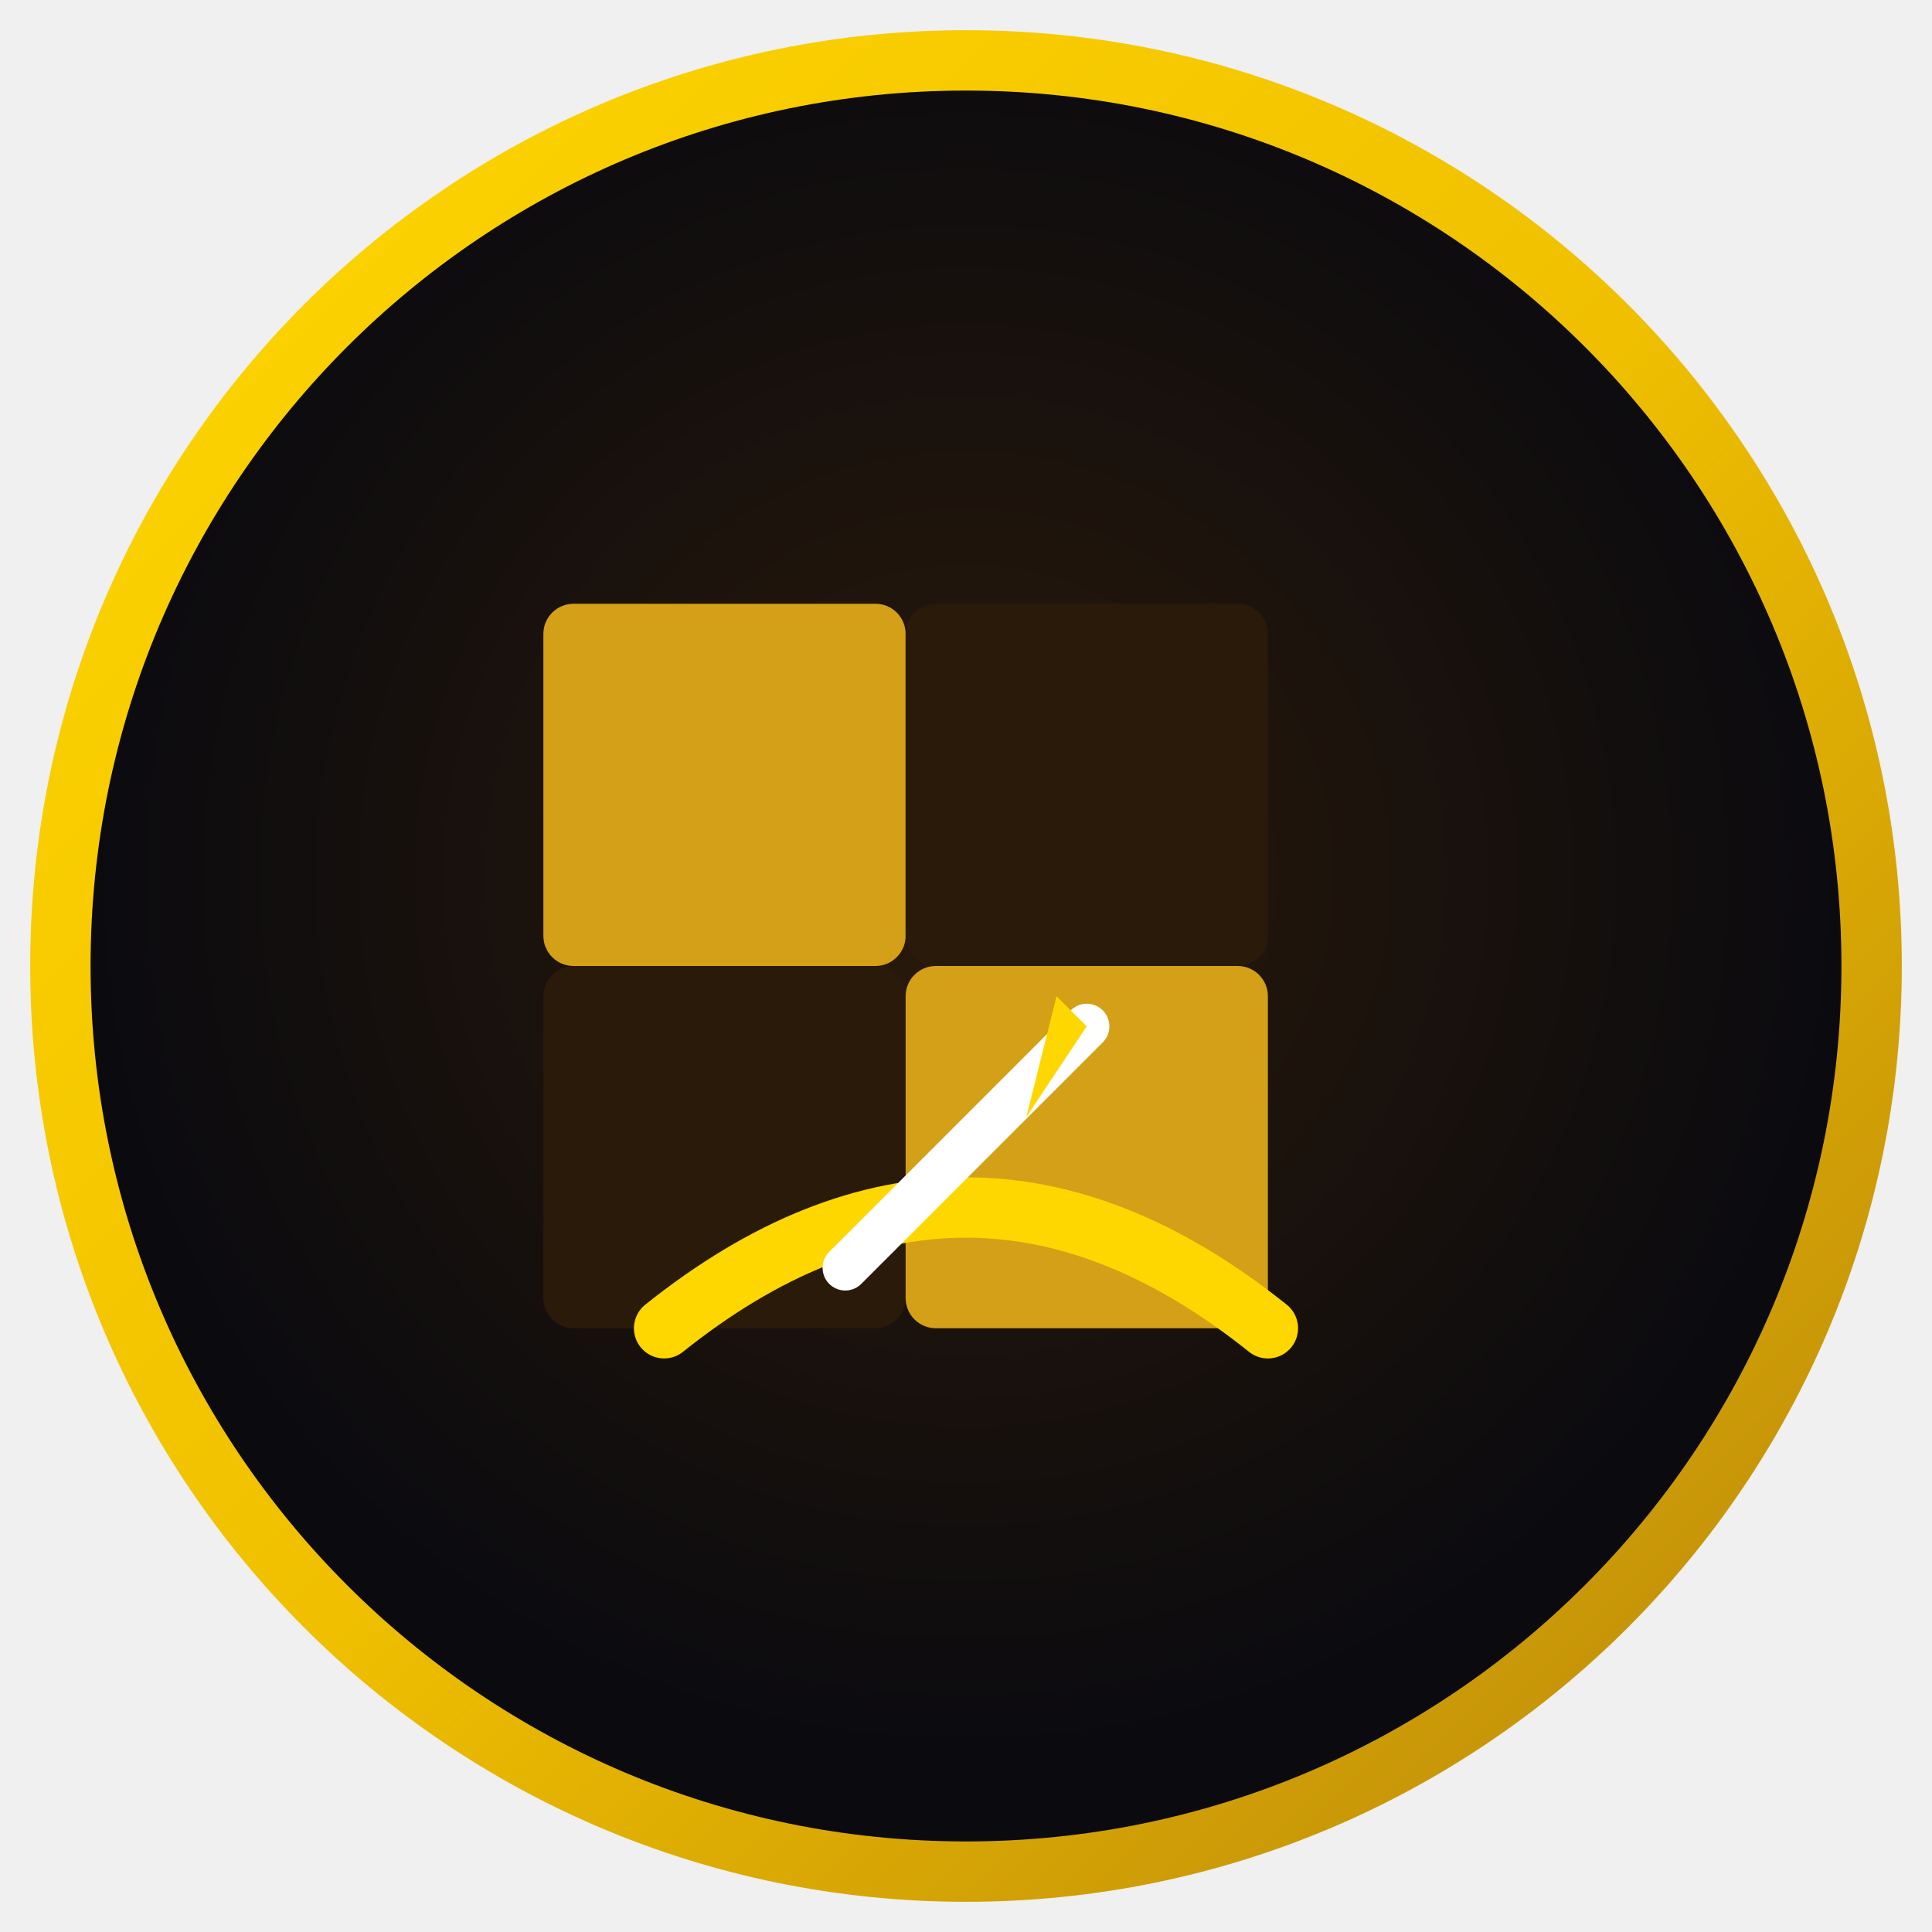
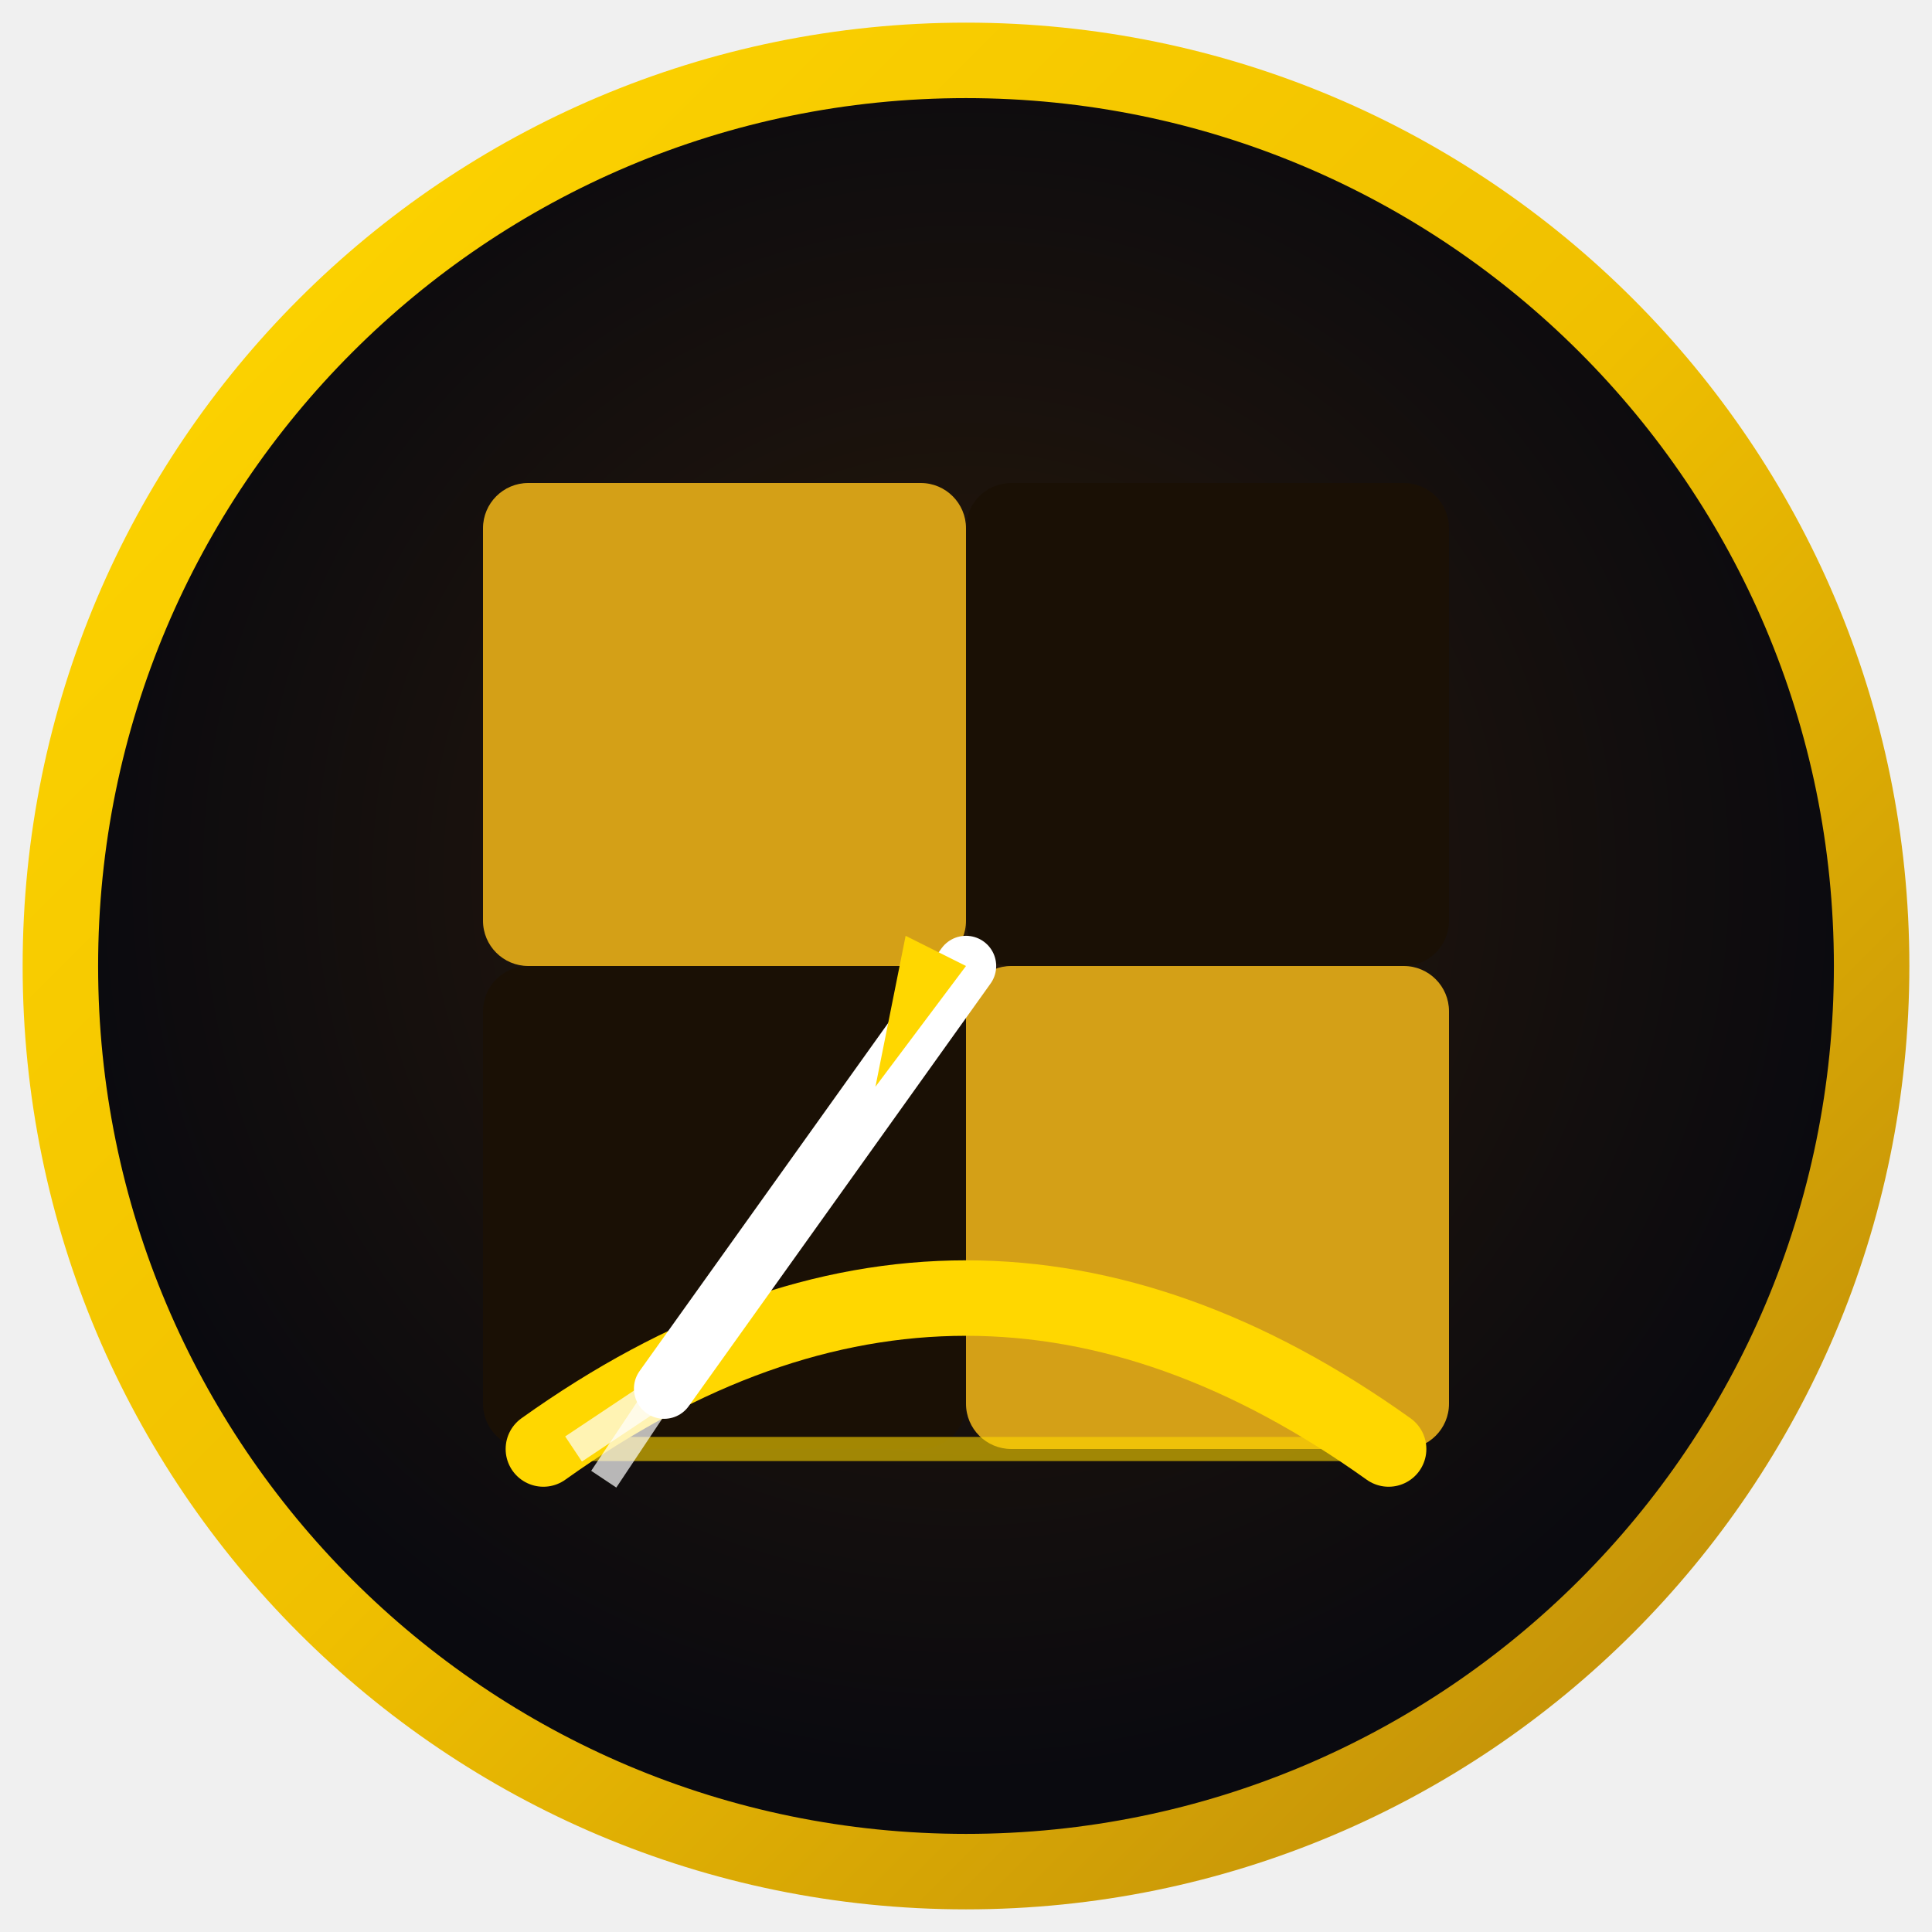
<svg xmlns="http://www.w3.org/2000/svg" viewBox="0 0 64 64">
  <defs>
    <radialGradient id="bg" cx="50%" cy="45%">
      <stop offset="0%" stop-color="#2a1a0a" />
      <stop offset="100%" stop-color="#0a0a0f" />
    </radialGradient>
    <linearGradient id="gold" x1="0%" y1="0%" x2="100%" y2="100%">
      <stop offset="0%" stop-color="#ffd700" />
      <stop offset="50%" stop-color="#f0c000" />
      <stop offset="100%" stop-color="#b8860b" />
    </linearGradient>
  </defs>
-   <circle cx="32" cy="32" r="30" fill="url(#bg)" stroke="url(#gold)" stroke-width="2" />
-   <rect x="18" y="20" width="12" height="12" fill="#d4a017" rx="1" />
-   <rect x="30" y="20" width="12" height="12" fill="#2a1a0a" rx="1" />
-   <rect x="18" y="32" width="12" height="12" fill="#2a1a0a" rx="1" />
-   <rect x="30" y="32" width="12" height="12" fill="#d4a017" rx="1" />
-   <path d="M22 44 Q32 36 42 44" fill="none" stroke="#ffd700" stroke-width="2" stroke-linecap="round" />
-   <line x1="28" y1="42" x2="36" y2="34" stroke="#fff" stroke-width="1.5" stroke-linecap="round" />
-   <polygon points="36,34 34,37 35,33" fill="#ffd700" />
+   <circle cx="32" cy="32" r="30" fill="url(#bg)" stroke="url(#gold)" stroke-width="2.5" />
+   <g transform="translate(16, 16)">
+     <rect x="0" y="0" width="16" height="16" fill="#d4a017" rx="1.5" />
+     <rect x="16" y="0" width="16" height="16" fill="#1a1005" rx="1.5" />
+     <rect x="0" y="16" width="16" height="16" fill="#1a1005" rx="1.5" />
+     <rect x="16" y="16" width="16" height="16" fill="#d4a017" rx="1.5" />
+   </g>
+   <path d="M18 48 Q32 38 46 48" fill="none" stroke="#ffd700" stroke-width="2.5" stroke-linecap="round" />
+   <line x1="18" y1="48" x2="46" y2="48" stroke="#ffd700" stroke-width="0.8" opacity="0.6" />
+   <line x1="22" y1="46" x2="32" y2="32" stroke="#fff" stroke-width="2" stroke-linecap="round" />
+   <polygon points="32,32 29,36 30,31" fill="#ffd700" />
+   <line x1="22" y1="46" x2="19" y2="48" stroke="#fff" stroke-width="1" opacity="0.7" />
+   <line x1="22" y1="46" x2="20" y2="49" stroke="#fff" stroke-width="1" opacity="0.7" />
</svg>
